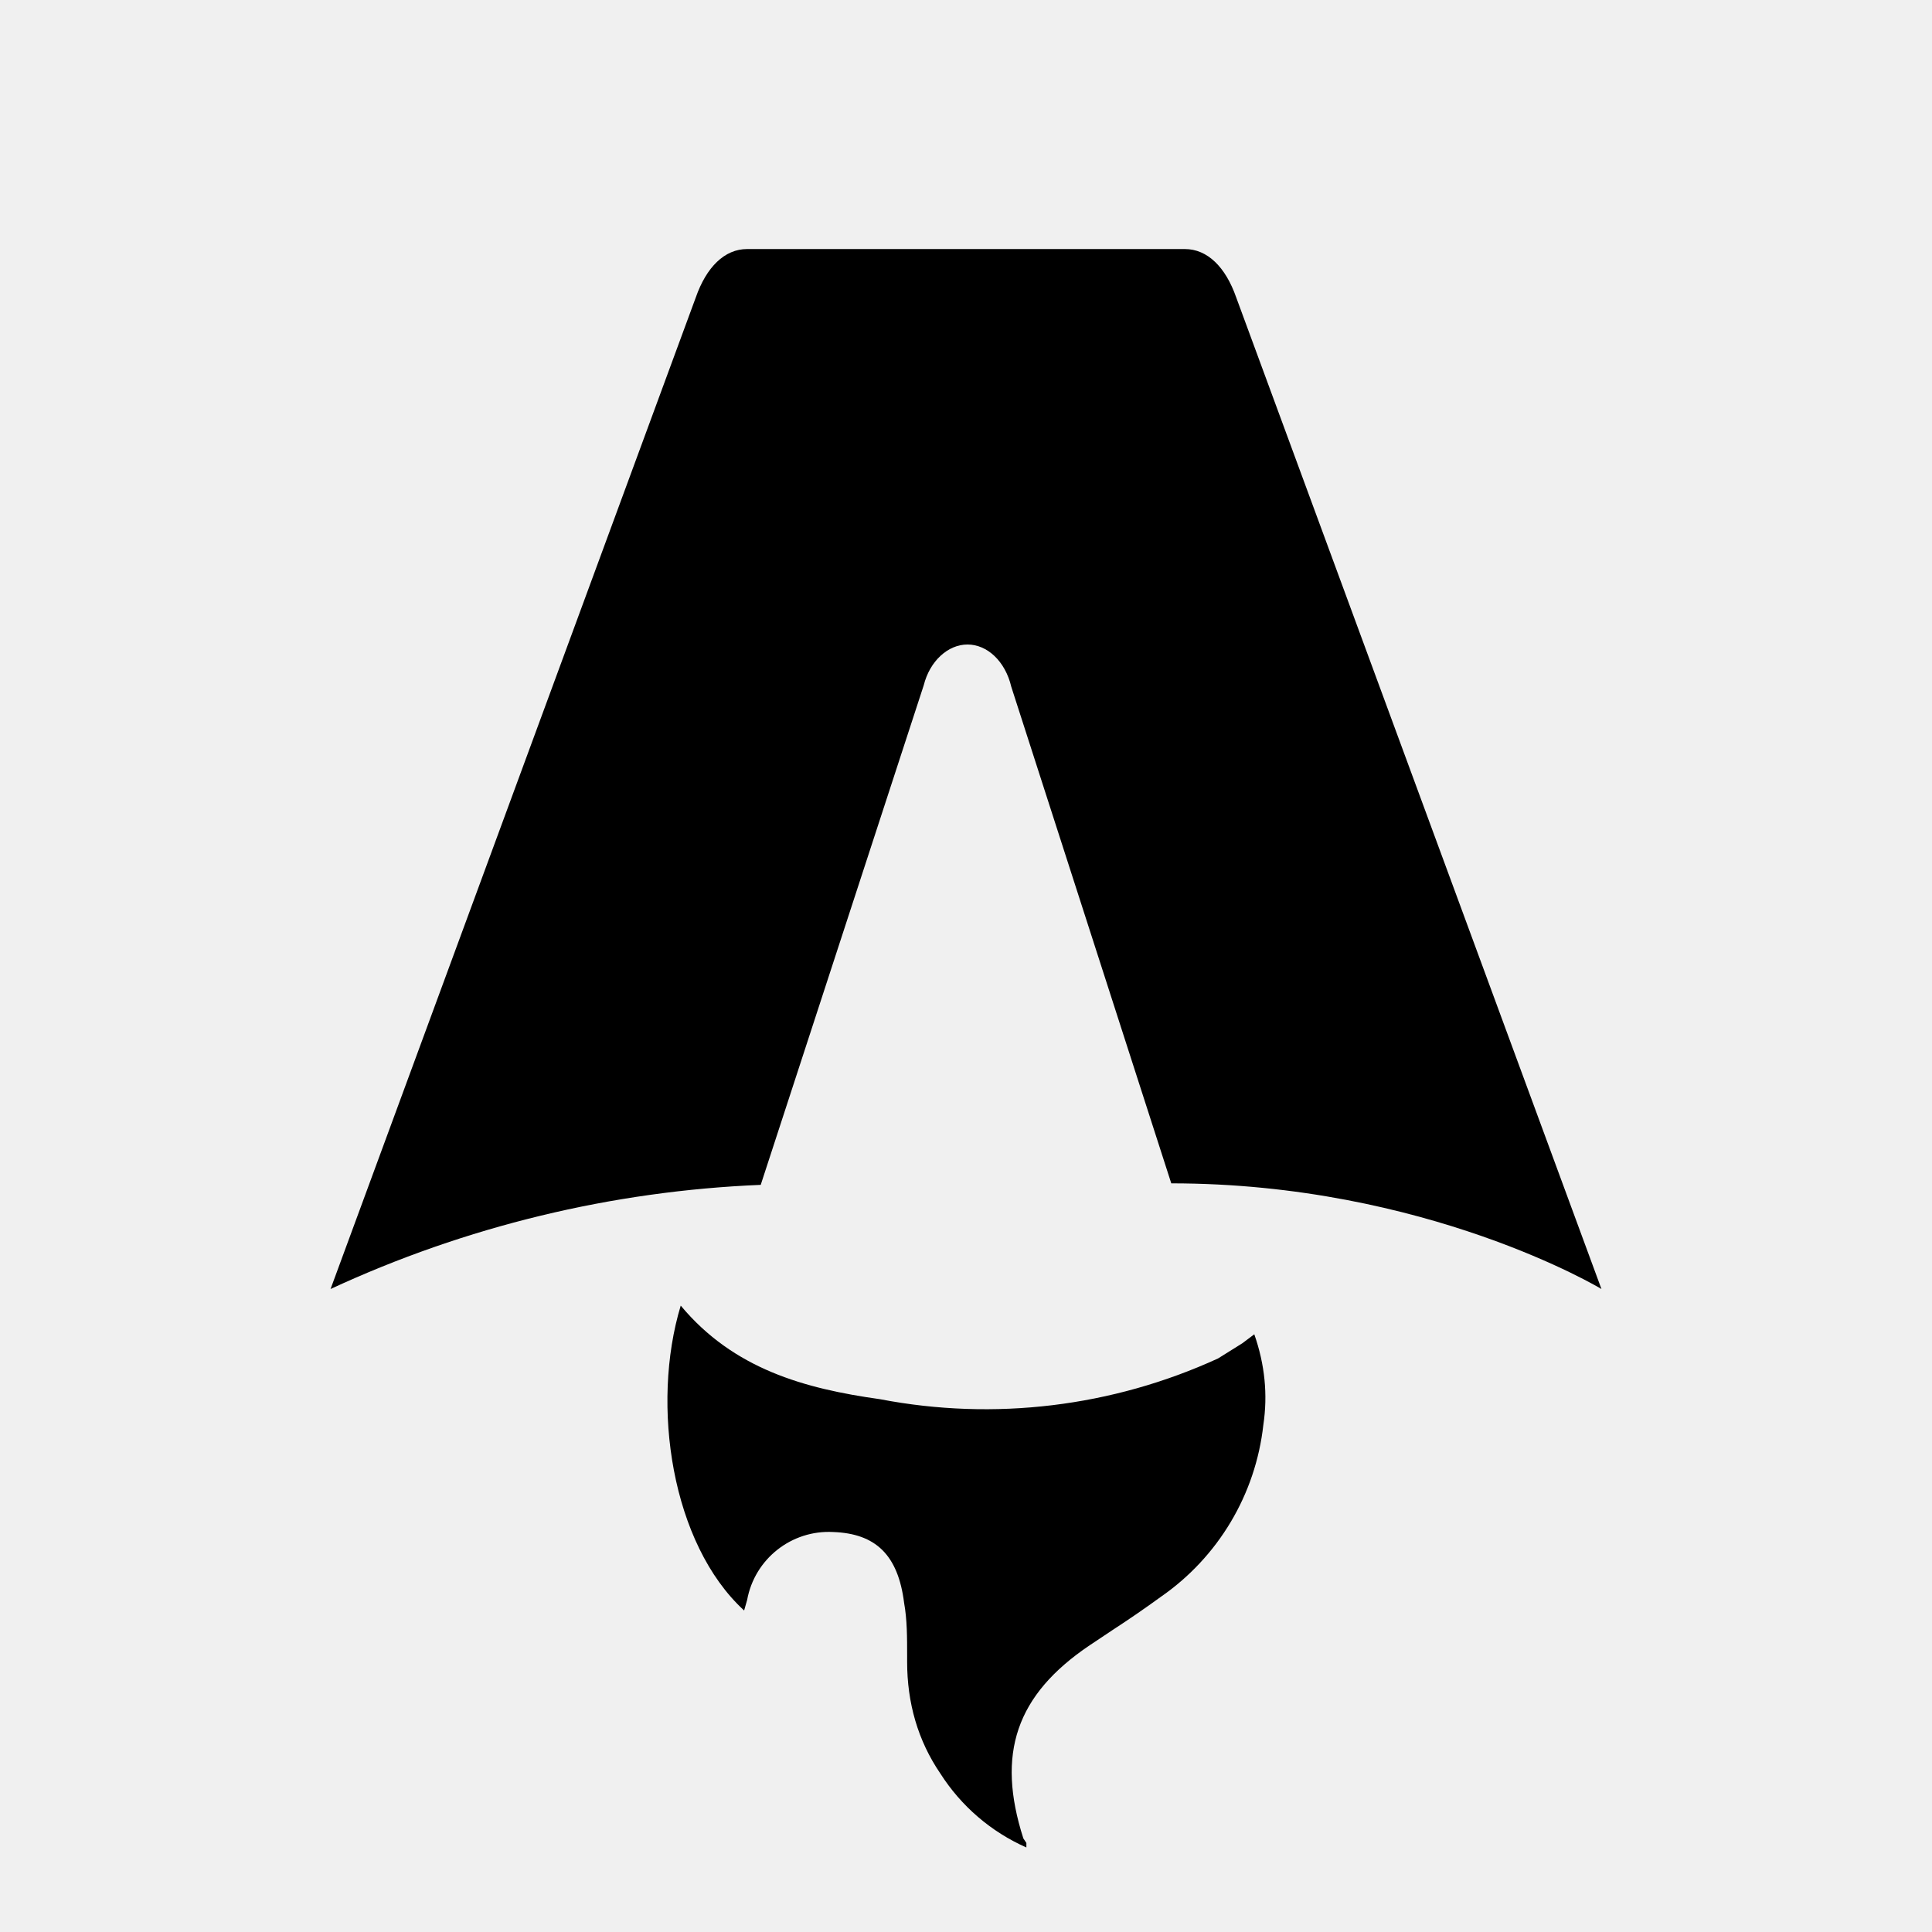
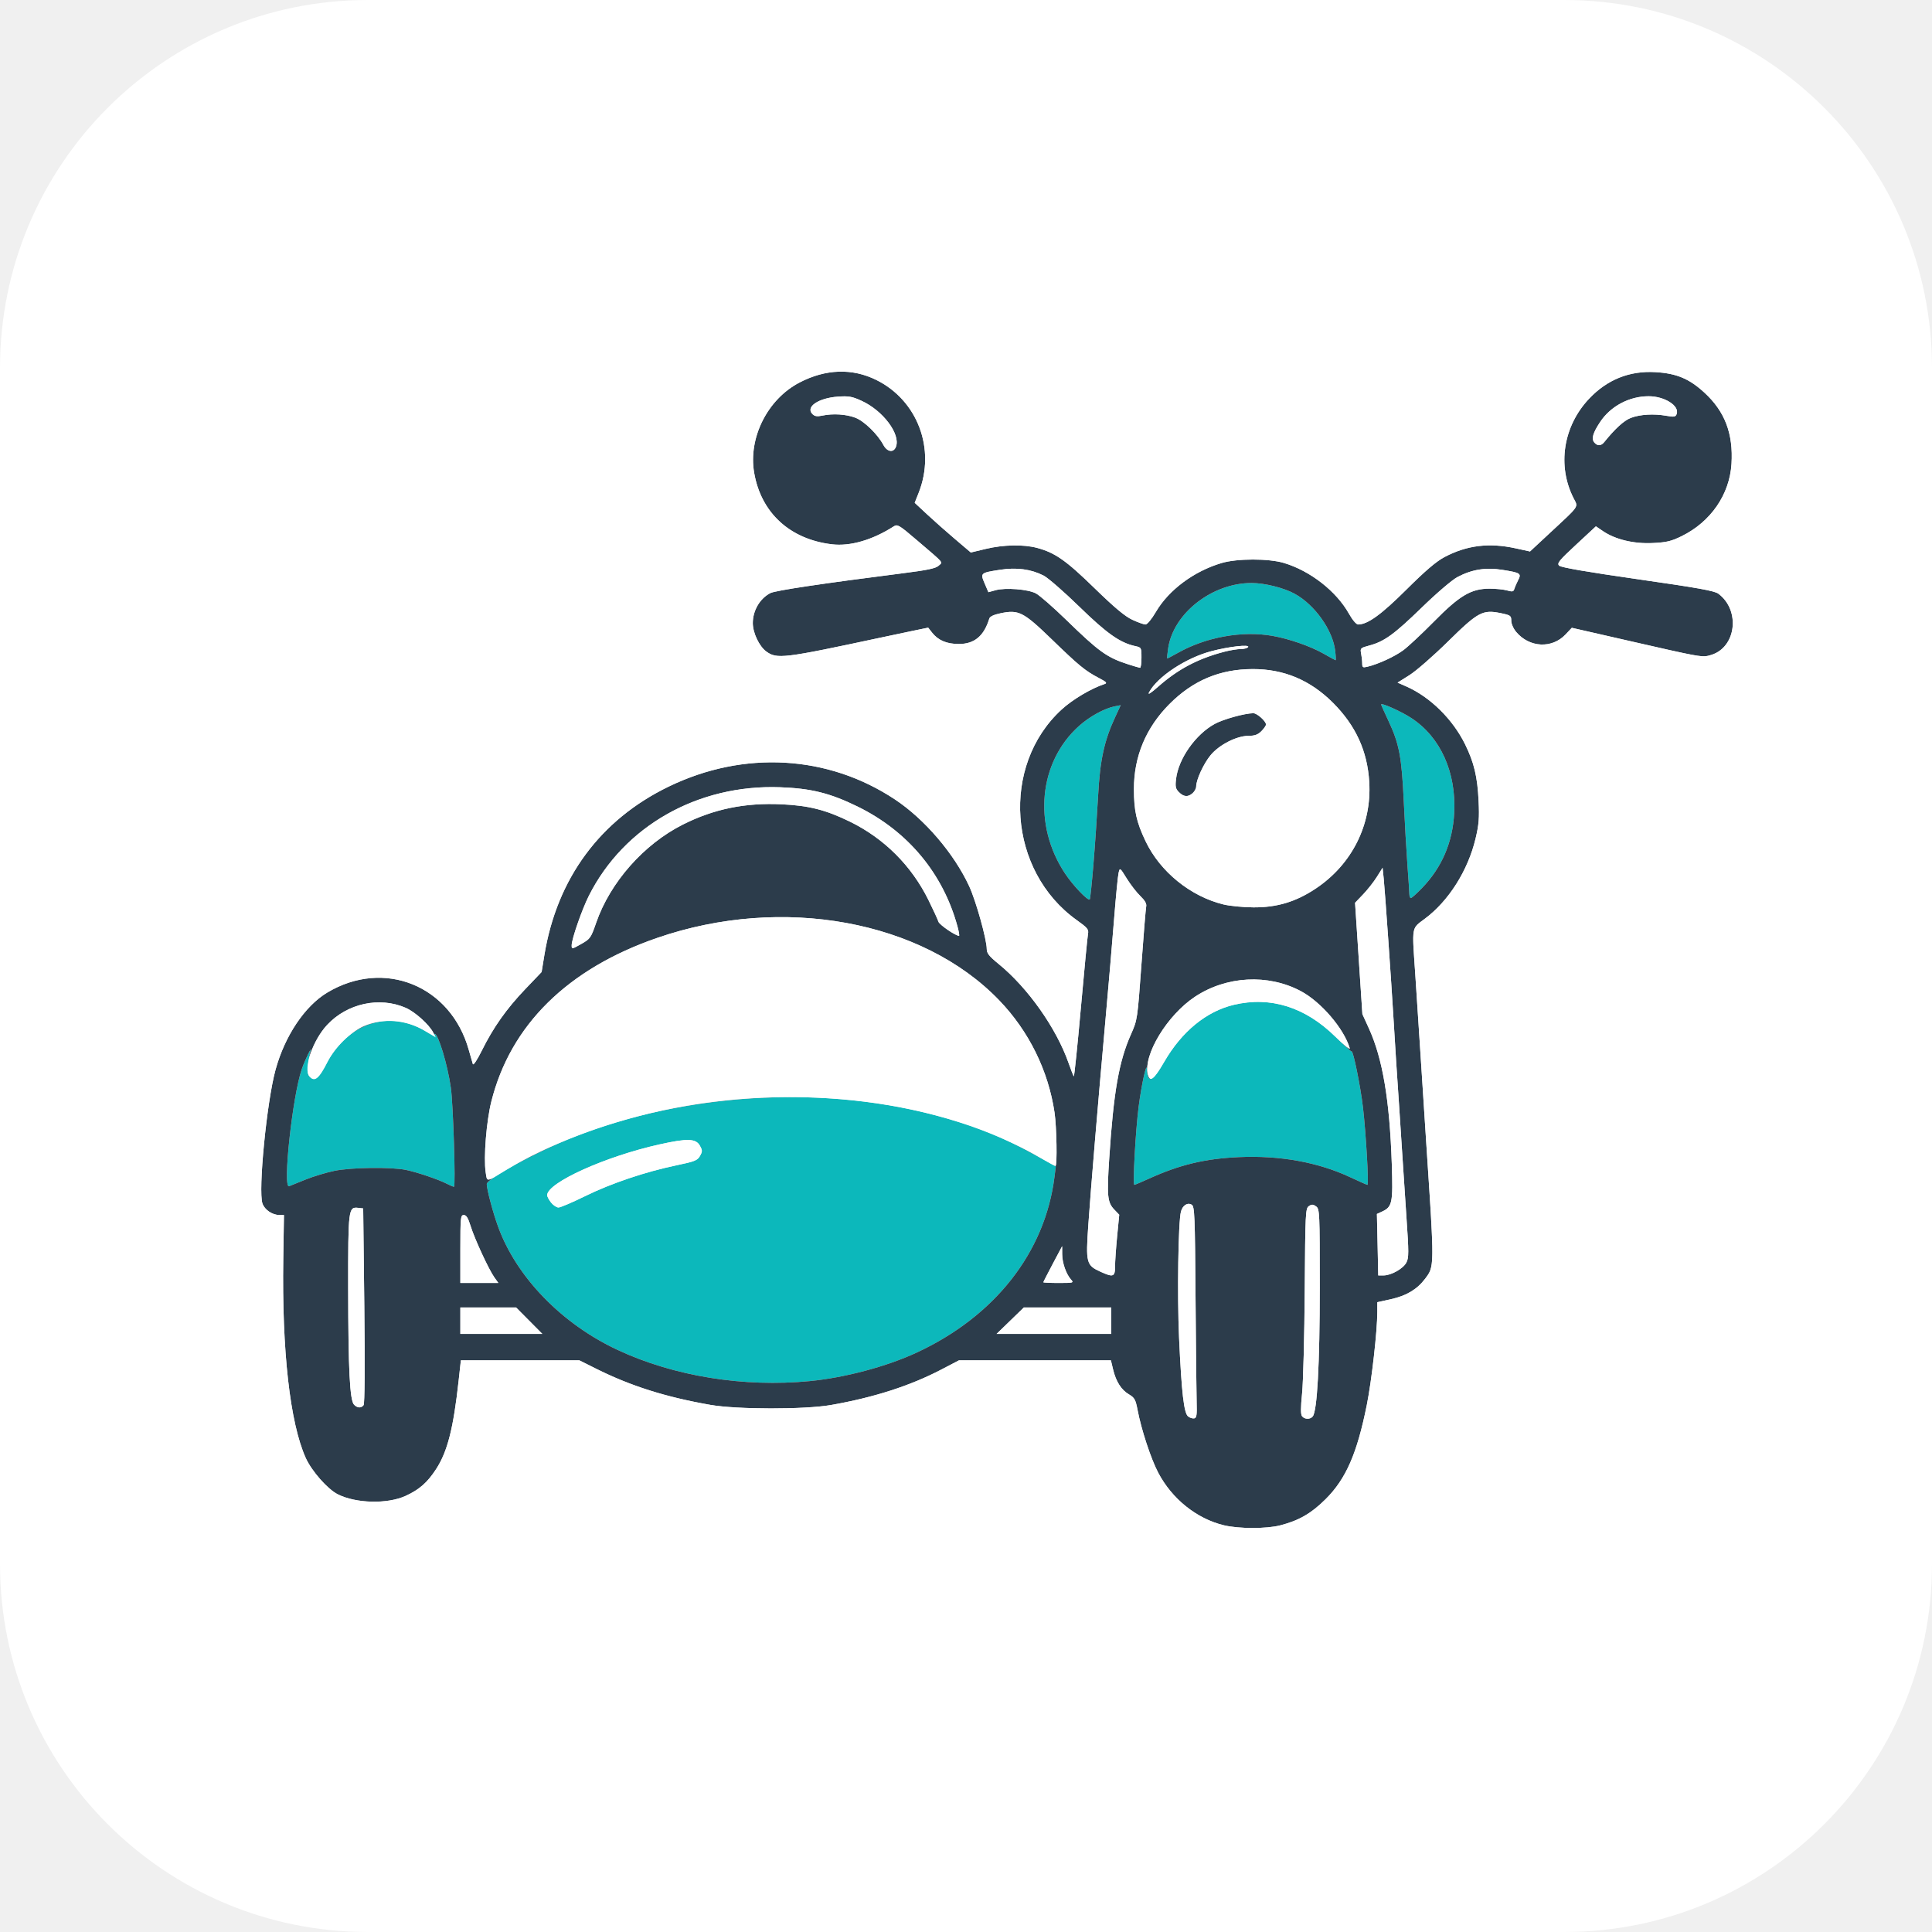
- <svg xmlns="http://www.w3.org/2000/svg" fill="none" viewBox="0 0 128 128">
-   <path d="M50.4 78.5a75.1 75.1 0 0 0-28.5 6.9l24.2-65.7c.7-2 1.9-3.2 3.4-3.2h29c1.5 0 2.7 1.2 3.4 3.2l24.2 65.7s-11.6-7-28.5-7L67 45.5c-.4-1.7-1.6-2.8-2.9-2.8-1.3 0-2.5 1.1-2.9 2.7L50.4 78.5Zm-1.1 28.2Zm-4.2-20.2c-2 6.6-.6 15.8 4.2 20.2a17.5 17.5 0 0 1 .2-.7 5.5 5.5 0 0 1 5.7-4.5c2.8.1 4.3 1.5 4.7 4.7.2 1.1.2 2.3.2 3.5v.4c0 2.7.7 5.2 2.2 7.4a13 13 0 0 0 5.7 4.9v-.3l-.2-.3c-1.8-5.6-.5-9.5 4.4-12.8l1.5-1a73 73 0 0 0 3.2-2.2 16 16 0 0 0 6.8-11.4c.3-2 .1-4-.6-6l-.8.6-1.6 1a37 37 0 0 1-22.4 2.7c-5-.7-9.7-2-13.2-6.2Z" />
-   <style>
-         path { fill: #000; }
-         @media (prefers-color-scheme: dark) {
-             path { fill: #FFF; }
-         }
-     </style>
+ <svg xmlns="http://www.w3.org/2000/svg" width="1024" height="1024" viewBox="0 0 1024 1024" fill="none">
+   <g clip-path="url(#clip0_22_6)">
+     <path d="M429.28 732C394.11 735.42 357.16 729.44 327.33 715.49C297.75 701.67 273.79 676.98 264.04 650.28C261.24 642.6 258 630.42 258 627.56C258 624.76 284.8 610.29 304.04 602.69C362.34 579.68 433.4 575.11 493.5 590.51C515.51 596.16 530.41 602.04 549.55 612.66L559.6 618.24L558.89 623.87C553.85 663.85 527.28 697.69 485.8 716.93C469.92 724.31 447.82 730.19 429.28 732ZM609.13 624.65C605.07 626.49 601.51 628 601.22 628C600.29 628 601.9 598.92 603.52 586.47C605.07 574.58 607.74 562.52 607.91 566.67C608.24 574.62 610.88 573.52 617.03 562.85C626.34 546.72 639.44 535.99 654.02 532.56C673.44 527.98 691.79 533.75 707.78 549.47C712.33 553.95 716.2 557.47 716.37 557.3C717.18 556.48 721.12 575.85 722.41 587C724 600.73 725.57 628 724.78 628C724.5 628 720.45 626.21 715.78 624.02C698.64 615.98 678.34 612.31 656.57 613.3C638.68 614.12 625.25 617.33 609.13 624.65ZM162 625.18C157.88 626.84 153.94 628.43 153.25 628.71C149.69 630.15 155 581.03 159.96 566.63C161.68 561.61 165.9 553.1 164.48 557.5C164.13 558.6 163.59 561.76 163.3 564.53C162.88 568.5 163.13 569.86 164.47 570.97C166.98 573.06 168.95 571.38 173.06 563.66C184.5 542.12 206.32 534.99 225.48 546.53C228.54 548.37 230.78 549.46 230.46 548.94C230.14 548.42 230.11 548 230.39 548C232.31 548 237.21 564.3 238.96 576.5C240.2 585.18 241.58 629 240.61 629C240.22 629 238.59 628.32 236.98 627.49C232.52 625.18 221.13 621.31 215.2 620.09C207.31 618.47 186.19 618.74 177.21 620.58C172.97 621.45 166.12 623.52 162 625.18ZM579.56 457.89C578.73 468.01 577.85 476.48 577.61 476.72C576.66 477.67 568.74 469.38 564.5 462.99C547.36 437.21 550.49 404 571.88 384.8C577.41 379.82 585.33 375.46 590.76 374.39L594.01 373.75L591.05 380.12C585.23 392.66 583.02 402.89 582.01 421.97C581.49 431.61 580.39 447.78 579.56 457.89ZM753.64 470.75C750.85 473.64 748.22 476 747.78 476C747.35 476 746.99 474.99 746.97 473.75C746.95 472.51 746.51 465.65 745.97 458.5C745.44 451.35 744.57 436.18 744.03 424.79C742.93 401.21 741.61 394.23 735.98 382.22C733.79 377.55 732 373.59 732 373.42C732 372.28 742.67 377.05 748.12 380.63C763.5 390.73 771.87 409.32 770.76 430.87C769.96 446.44 764.23 459.79 753.64 470.75ZM707.68 344.92C708.01 347.72 708.1 349.97 707.89 349.93C707.68 349.9 704.8 348.33 701.5 346.45C694.7 342.57 683.34 338.6 674.57 337.05C658.43 334.19 639.27 337.62 624.27 346.06C621.39 347.68 618.87 349 618.67 349C618.47 349 618.71 346.43 619.2 343.29C622.09 324.86 642.63 308.95 663.46 309.01C670.38 309.04 680.36 311.53 686.16 314.68C696.81 320.48 706.37 333.92 707.68 344.92ZM292.07 637.37C293.21 638.81 294.99 640 296.02 640C297.05 640 303.41 637.28 310.16 633.96C323.85 627.22 341.96 621.11 358.5 617.65C368.24 615.62 369.67 615.05 371 612.68C372.34 610.29 372.33 609.7 370.97 607.25C368.83 603.41 364.38 603.26 349.59 606.55C320.84 612.93 290 626.88 290 633.5C290 634.18 290.93 635.92 292.07 637.37Z" fill="#0CB8BB" />
+     <path d="M678.54 808.47C671.19 810.36 656.55 810.33 648.64 808.42C634.2 804.92 621.14 794.43 613.83 780.47C609.96 773.07 604.88 757.59 602.93 747.27C601.89 741.82 601.33 740.8 598.38 739.06C594.29 736.65 591.5 732.27 589.96 725.83L588.8 721H508.29L498.89 725.9C482.39 734.52 463.15 740.7 440.46 744.68C426.5 747.12 390.61 747.09 376.5 744.61C352.72 740.45 334.2 734.58 315.77 725.36L307.04 721H244.27L243.09 731.75C240.32 756.99 237.2 769.29 231.19 778.59C226.56 785.74 222.32 789.48 215.02 792.84C205.36 797.28 188.66 796.88 178.99 791.99C173.59 789.25 165.19 779.71 162.05 772.74C153.7 754.24 149.38 715.96 150.14 667.12L150.5 644H148.2C144.37 644 140.29 641.26 139.11 637.89C136.77 631.16 141.38 583.98 146.04 567C150.97 549.02 161.55 533.23 173.43 526.1C203.55 508.01 238.98 522.39 248.48 556.55C249.39 559.82 250.36 563.16 250.62 563.97C250.9 564.83 252.88 561.87 255.31 556.97C261.43 544.61 268.35 534.8 278.28 524.38L287.07 515.18L288.51 506.34C295.18 465.56 318.1 434.48 354.5 416.87C394.29 397.62 438.82 400.16 474.31 423.7C490.06 434.14 505.71 452.43 513.7 469.73C517.29 477.5 523 497.93 523 503.01C523 505.23 524.29 506.85 529.25 510.89C544.74 523.49 559.9 544.94 566.35 563.38C567.62 567.02 568.88 570.21 569.14 570.47C569.39 570.73 571.08 554.42 572.88 534.22C574.69 514.02 576.39 496.33 576.67 494.9C577.12 492.63 576.38 491.73 570.69 487.67C534.24 461.66 530.25 405.77 562.72 376.02C568.5 370.72 578.42 364.84 585.42 362.56C587 362.04 586.46 361.46 582.42 359.35C575.14 355.53 571.83 352.81 557.42 338.84C542.43 324.33 539.92 323.04 530.37 325.03C526.81 325.77 524.69 326.75 524.36 327.83C521.53 337.1 516.46 341.34 508.19 341.33C501.78 341.32 497.25 339.4 494.06 335.35L491.95 332.67L483.73 334.37C479.2 335.31 471.45 336.95 466.5 338.01C415.2 349 411.78 349.41 406.14 345.3C402.4 342.58 399 335.41 399 330.24C399 323.61 402.74 317.22 408.32 314.34C410.92 312.99 436.02 309.24 478.5 303.84C491.53 302.19 495.96 301.26 497.47 299.85C498.13 299.23 498.7 298.91 498.83 298.47C499.1 297.51 497.29 295.97 489.81 289.59C488.71 288.66 487.5 287.63 486.16 286.48C476.49 278.21 475.68 277.72 473.66 279.02C462.41 286.22 450.64 289.64 441 288.5C418.64 285.86 403.36 271.8 399.71 250.52C396.53 231.96 406.84 211.52 423.81 202.72C437.65 195.54 451.69 195.07 464.45 201.38C486.38 212.22 496.08 238.04 486.92 261.18L484.81 266.5L491.38 272.62C494.99 275.98 501.68 281.91 506.25 285.78L514.55 292.83L522.52 290.92C531.9 288.68 542.44 288.48 549.65 290.39C559.2 292.94 565.01 297.01 580.11 311.73C590.66 322 596.23 326.66 600.11 328.47C603.08 329.85 606.23 330.98 607.12 330.99C608.06 331 610.35 328.23 612.62 324.36C619.42 312.71 632.84 302.73 647.5 298.41C655.76 295.97 672.41 295.96 680.5 298.38C694.44 302.55 708.25 313.32 714.96 325.25C716.87 328.65 718.87 331 719.85 330.99C724.92 330.96 732.12 325.74 745.53 312.38C755.47 302.49 761.26 297.55 765.58 295.27C777.52 288.97 789.29 287.54 803.43 290.65L810.93 292.29L821.71 282.26C822.77 281.28 823.75 280.37 824.66 279.53C833.29 271.51 835.6 269.37 835.47 267.4C835.41 266.47 834.8 265.57 834.06 264.13C825.24 246.83 828.5 225.87 842.27 211.31C851.85 201.17 863.69 196.43 877.41 197.24C888.61 197.9 895.28 200.69 903.33 208.06C914.23 218.05 918.72 229.85 917.73 245.87C916.72 262.11 906.75 276.57 891.35 284.15C885.8 286.88 883.35 287.46 875.95 287.82C865.92 288.3 856.17 285.96 849.61 281.51L845.86 278.96L835.4 288.67C826.32 297.08 825.13 298.56 826.37 299.8C827.33 300.76 840.95 303.11 867.99 306.99C900.1 311.59 908.7 313.14 910.78 314.68C922.59 323.5 920.23 343.15 906.89 347.15C906.3 347.33 905.8 347.48 905.28 347.6C901.73 348.42 897.78 347.52 864.05 339.82L862.8 339.53L833.1 332.75L829.77 336.28C822.59 343.89 810.63 343.29 803.62 334.96C802.13 333.19 801 330.61 801 328.99C801 326.35 800.61 326.06 795.57 325.01C785.85 323 783.48 324.26 767.5 339.98C759.8 347.56 750.63 355.57 747.13 357.78L740.75 361.8L745.49 363.89C758.07 369.46 770 381.23 776.53 394.5C781.28 404.17 783.07 411.65 783.69 424.5C784.13 433.59 783.85 437.05 782.08 444.46C778.01 461.48 767.8 477.6 755.14 487C752.87 488.69 751.35 489.68 750.4 491.05C748.55 493.74 748.84 497.9 749.79 511.64C749.87 512.7 749.94 513.82 750.03 515C750.57 522.97 751.91 543.45 753.01 560.5C754.1 577.55 755.46 598.47 756.02 607L756.16 609.05C759.74 662.83 760.22 670.08 757.15 675.2C756.64 676.06 756.02 676.86 755.3 677.82C751.11 683.36 745.45 686.76 737.42 688.55L730 690.2V695.44C730 705.39 727.01 731.8 724.44 744.63C719.26 770.43 713.39 783.84 702.61 794.58C695 802.15 688.47 805.92 678.54 808.47ZM429.28 732C447.82 730.19 469.92 724.31 485.8 716.93C527.28 697.69 553.85 663.85 558.89 623.87L559.6 618.24L557.95 617.32C558.77 617.75 559.31 618 559.42 618C560.41 618 560.05 597.24 558.93 589.69C555.63 567.43 545.3 546.49 529.57 530.16C488.76 487.78 414.59 474.25 348.34 497.1C300.81 513.49 270.54 543.35 260.41 583.87C257.79 594.33 256.26 613.56 257.42 621.31C257.73 623.39 257.8 624.68 258.43 625.07C258.96 625.4 259.89 625.1 261.69 624.1C259.36 625.71 258 626.93 258 627.56C258 630.42 261.24 642.6 264.04 650.28C273.79 676.98 297.75 701.67 327.33 715.49C357.16 729.44 394.11 735.42 429.28 732ZM648.57 479.4C651.83 480.19 658.86 480.87 664.2 480.92C676.78 481.02 686.84 478 697.43 470.92C716.56 458.13 727.08 437.15 725.73 414.49C724.75 398.07 718.57 384.57 706.5 372.49C694.49 360.48 680.51 354.6 664 354.62C646.56 354.65 632.32 360.63 619.83 373.17C607.38 385.68 601 400.91 601 418.16C601 429.7 602.35 435.77 607.19 445.89C614.92 462.09 631.07 475.17 648.57 479.4ZM609.13 624.65C625.25 617.33 638.68 614.12 656.57 613.3C678.34 612.31 698.64 615.98 715.78 624.02C720.45 626.21 724.5 628 724.78 628C725.57 628 724 600.73 722.41 587C721.12 575.85 717.18 556.48 716.37 557.3C716.2 557.47 712.33 553.95 707.78 549.47C712.33 553.95 715.72 556.64 715.38 555.52C712.24 545.08 700.1 530.94 689.4 525.28C672.07 516.09 650.04 517.27 633.4 528.27C618.66 538.01 605.82 559.16 608.4 569.45C608.81 571.07 609.35 571.89 610.14 571.8C608.77 572.24 608.07 570.51 607.91 566.67C607.74 562.52 605.07 574.58 603.52 586.47C601.9 598.92 600.29 628 601.22 628C601.51 628 605.07 626.49 609.13 624.65ZM162 625.18C166.12 623.52 172.97 621.45 177.21 620.58C186.19 618.74 207.31 618.47 215.2 620.09C221.13 621.31 232.52 625.18 236.98 627.49C238.59 628.32 240.22 629 240.61 629C241.58 629 240.2 585.18 238.96 576.5C237.21 564.3 232.31 548 230.39 548C230.21 548 230.16 548.18 230.23 548.44L229.56 547.17C227.33 542.91 219.89 536.26 215 534.15C201.07 528.11 184.05 531.82 173.41 543.2C168.95 547.96 165.32 555.13 163.76 561.07C164 559.5 164.27 558.15 164.48 557.5C165.9 553.1 161.68 561.61 159.96 566.63C155 581.03 149.69 630.15 153.25 628.71C153.94 628.43 157.88 626.84 162 625.18ZM583.33 674.06C590.03 677.11 591 676.76 591 671.3C591 668.72 591.5 661.48 592.11 655.22L593.22 643.84L590.57 641.08C586.94 637.28 586.61 633.9 587.92 613.88C590.24 578.53 593.04 562.58 599.47 548.13C602.83 540.56 602.87 540.26 604.96 511.5C606.11 495.55 607.26 481.57 607.51 480.42C607.81 478.99 606.85 477.28 604.4 474.92C602.44 473.04 599.21 468.86 597.2 465.63C593.58 459.77 593.56 459.76 592.88 462.63C592.5 464.21 591.45 474.95 590.54 486.5C589.63 498.05 587.58 522.12 585.97 540C581.71 587.56 578.24 629.08 576.84 649.13C575.43 669.41 575.75 670.62 583.33 674.06ZM729.79 643.42L730.5 675.99L733.29 676C737.38 676 743.74 672.41 745.43 669.14C746.72 666.64 746.73 663.75 745.46 645.4C744.67 633.9 743.57 617.3 743.02 608.5C742.47 599.7 741.8 589.35 741.52 585.5C740.86 576.37 739.23 551.06 738.53 539C737.51 521.53 734.01 471.57 733.4 465.72L732.8 459.93L729.8 464.72C728.16 467.35 724.88 471.52 722.51 474L718.21 478.5L720.15 508L722.09 537.5L725.51 545C732.82 561.01 736.54 583.02 737.68 616.9C738.37 637.72 737.96 639.69 732.34 642.25L729.79 643.42ZM303 500.99C303 503.17 303.04 503.17 308.03 500.35C312.84 497.63 313.19 497.13 315.95 489.16C323.39 467.64 341.24 447.43 362 437C378.44 428.75 394.96 425.37 414.41 426.3C428.78 426.98 437.77 429.28 450.5 435.5C468.67 444.39 483.16 458.87 492.17 477.17C494.7 482.3 497.04 487.4 497.38 488.5C497.87 490.13 506.43 496 508.31 496C508.59 496 508.24 493.86 507.54 491.25C499.91 463.01 481.23 440.54 454.5 427.47C439.93 420.35 429.93 417.86 413.5 417.26C369.87 415.66 330.71 437.88 312.11 474.78C308.48 481.98 303 497.74 303 500.99ZM579.56 457.89C580.39 447.78 581.49 431.61 582.01 421.97C583.02 402.89 585.23 392.66 591.05 380.12L594.01 373.75L590.76 374.39C585.33 375.46 577.41 379.82 571.88 384.8C550.49 404 547.36 437.21 564.5 462.99C568.74 469.38 576.66 477.67 577.61 476.72C577.85 476.48 578.73 468.01 579.56 457.89ZM753.64 470.75C764.23 459.79 769.96 446.44 770.76 430.87C771.87 409.32 763.5 390.73 748.12 380.63C742.67 377.05 732 372.28 732 373.42C732 373.59 733.79 377.55 735.98 382.22C741.61 394.23 742.93 401.21 744.03 424.79C744.57 436.18 745.44 451.35 745.97 458.5C746.51 465.65 746.95 472.51 746.97 473.75C746.99 474.99 747.35 476 747.78 476C748.22 476 750.85 473.64 753.64 470.75ZM707.68 344.92C706.37 333.92 696.81 320.48 686.16 314.68C680.36 311.53 670.38 309.04 663.46 309.01C642.63 308.95 622.09 324.86 619.2 343.29C618.71 346.43 618.47 349 618.67 349C618.87 349 621.39 347.68 624.27 346.06C639.27 337.62 658.43 334.19 674.57 337.05C683.34 338.6 694.7 342.57 701.5 346.45C704.8 348.33 707.68 349.9 707.89 349.93C708.1 349.97 708.01 347.72 707.68 344.92ZM598 352.12C601.03 353.09 603.84 353.92 604.25 353.95C604.66 353.98 605 351.56 605 348.58C605 343.27 604.93 343.14 601.75 342.46C593.61 340.69 586.72 335.84 572.01 321.51C563.94 313.65 555.44 306.24 553.12 305.06C546.41 301.64 538.78 300.63 529.94 302.01C519.63 303.61 519.52 303.71 521.9 309.27L523.87 313.87L527.69 312.82C532.94 311.37 544.75 312.29 549 314.48C550.92 315.47 558.12 321.75 565 328.43C582.61 345.55 586.66 348.46 598 352.12ZM722 351.64C722 353.75 722.33 353.96 724.75 353.38C730.47 352.03 739.26 347.98 743.8 344.61C746.38 342.7 753.67 335.87 760 329.46C773.65 315.6 779.74 312 789.51 312C792.81 312 797 312.43 798.81 312.95C801.56 313.73 802.19 313.61 802.6 312.2C802.88 311.26 803.78 309.19 804.6 307.59C806.48 303.93 805.97 303.59 796.39 302.05C787.55 300.62 780.16 301.79 772.5 305.84C769.63 307.36 761.54 314.27 753.5 322.08C738.84 336.31 733.67 340.04 725.67 342.17C721.07 343.4 720.87 343.6 721.42 346.35C721.74 347.95 722 350.33 722 351.64ZM629.77 750.78C630.7 751.48 632.15 751.92 632.98 751.76C634.21 751.52 634.45 749.96 634.25 743.48C634.12 739.09 633.85 713.92 633.66 687.55C633.35 644.19 633.16 639.5 631.66 638.56C629.46 637.17 626.82 638.84 625.93 642.17C624.49 647.55 623.91 686.51 624.93 709C626.26 738.36 627.5 749.06 629.77 750.78ZM690.15 750.68C691.53 752.35 694.44 752.39 695.77 750.75C698.15 747.82 699.5 723.04 699.5 682.17C699.5 642.44 699.43 640.78 697.56 639.42C695.99 638.27 695.27 638.24 693.74 639.26C691.94 640.45 691.83 642.67 691.54 684.01C691.37 707.93 690.74 732.42 690.14 738.43C689.35 746.36 689.35 749.71 690.15 750.68ZM187.67 744.53C189.47 746.33 191.44 746.42 192.71 744.75C193.31 743.97 193.45 724.27 193.09 692L192.5 640.5L189.82 640.19C184.66 639.59 184.5 640.89 184.54 683C184.59 726.18 185.41 742.27 187.67 744.53ZM535.43 700L528.21 707H589V693H542.65L535.43 700ZM632.17 420.35C629.71 422.57 627.43 422.43 624.88 419.88C623.08 418.08 622.84 416.98 623.34 412.8C624.61 402.09 633.69 389.21 643.88 383.66C648.45 381.18 659.71 378.06 664.3 378.02C666.25 378 671 382.24 671 384C671 384.6 669.9 386.2 668.55 387.55C666.7 389.39 665.02 390 661.8 390C655.45 390 646.16 394.75 641.59 400.32C637.89 404.84 634 413.31 634 416.86C634 417.86 633.18 419.43 632.17 420.35ZM244 693V707H287.45L273.55 693H244ZM468.2 235.81C470.24 239.62 473.65 240.11 474.89 236.76C477.36 230.08 468.01 217.62 456.63 212.43C451.61 210.13 449.82 209.82 444.13 210.22C433.74 210.97 426.83 215.68 430.6 219.46C431.82 220.67 433.07 220.87 435.85 220.28C441.48 219.08 448.47 219.53 453.37 221.4C458.02 223.17 465.16 230.11 468.2 235.81ZM845.01 234.51C846.61 236.44 848.6 236.4 850.21 234.4C856.1 227.11 860.75 222.88 864.39 221.49C869.29 219.62 876.55 219.19 883.24 220.38C887.3 221.1 888.07 220.97 888.65 219.48C890.31 215.14 882.35 210.04 873.88 210.02C863.61 209.99 853.66 215.26 848.08 223.7C844.25 229.48 843.38 232.54 845.01 234.51ZM244 662V680H264.14L262.01 677.02C259.03 672.82 251.53 656.6 249.41 649.75C248.1 645.51 247.16 644 245.82 644C244.13 644 244 645.27 244 662ZM553 679.63C553 679.83 556.67 680 561.15 680C568.92 680 569.23 679.91 567.69 678.21C565.09 675.33 563 669.39 562.98 664.78L562.96 660.5L557.98 669.88C555.24 675.04 553 679.43 553 679.63ZM609.04 366.92C608.18 368.53 609.8 367.53 613.89 363.92C624.37 354.66 634.99 349.06 648.95 345.43C651.96 344.64 655.87 344 657.65 344C659.43 344 661.18 343.52 661.54 342.94C662.47 341.43 651.32 342.69 642.05 345.14C628.54 348.7 613.46 358.65 609.04 366.92ZM438.21 582.07C403.95 580.06 368.57 583.56 335.62 592.33C340.74 590.95 345.88 589.69 351 588.6C379.79 582.42 409.52 580.33 438.21 582.07ZM299.37 604.61C290.14 608.52 279.9 613.55 271.92 617.96C280.04 613.24 289.36 608.73 299.37 604.61ZM185.23 548.72C187.76 546.62 190.36 544.9 192.71 543.88C195.78 542.54 199.04 541.69 202.38 541.33C196.27 542.13 190.42 544.64 185.23 548.72ZM552.86 614.5L549.55 612.66C544.72 609.98 540.16 607.61 535.69 605.46C541.24 608.04 546.58 610.83 551.7 613.82C552.09 614.05 552.48 614.28 552.86 614.5ZM163.99 570.48C164.06 570.58 164.14 570.66 164.22 570.75C163.8 570.35 163.51 569.89 163.33 569.29C163.5 569.75 163.71 570.15 163.99 570.48Z" fill="#2C3C4B" />
+     <path d="M0 512V0H512H1024V512V1024H512H0V512ZM678.54 808.47C688.47 805.92 695 802.15 702.61 794.58C713.39 783.84 719.26 770.43 724.44 744.63C727.01 731.8 730 705.39 730 695.44V690.2L737.42 688.55C745.45 686.76 751.11 683.36 755.3 677.82C760.35 671.13 760.34 671.9 756.02 607C755.46 598.47 754.1 577.55 753.01 560.5C751.91 543.45 750.57 522.97 750.03 515C748.36 490.73 748.08 492.24 755.14 487C767.8 477.6 778.01 461.48 782.08 444.46C783.85 437.05 784.13 433.59 783.69 424.5C783.07 411.65 781.28 404.17 776.53 394.5C770 381.23 758.07 369.46 745.49 363.89L740.75 361.8L747.13 357.78C750.63 355.57 759.8 347.56 767.5 339.98C783.48 324.26 785.85 323 795.57 325.01C800.61 326.06 801 326.35 801 328.99C801 330.61 802.13 333.19 803.62 334.96C810.63 343.29 822.59 343.89 829.77 336.28L833.1 332.75L862.8 339.53C902.68 348.64 902.2 348.56 906.89 347.15C920.23 343.15 922.59 323.5 910.78 314.68C908.7 313.14 900.1 311.59 867.99 306.99C840.95 303.11 827.33 300.76 826.37 299.8C825.13 298.56 826.32 297.08 835.4 288.67L845.86 278.96L849.61 281.51C856.17 285.96 865.92 288.3 875.95 287.82C883.35 287.46 885.8 286.88 891.35 284.15C906.75 276.57 916.72 262.11 917.73 245.87C918.72 229.85 914.23 218.05 903.33 208.06C895.28 200.69 888.61 197.9 877.41 197.24C863.69 196.43 851.85 201.17 842.27 211.31C828.5 225.87 825.24 246.83 834.06 264.13C836.54 268.98 837.49 267.59 821.71 282.26L810.93 292.29L803.43 290.65C789.29 287.54 777.52 288.97 765.58 295.27C761.26 297.55 755.47 302.49 745.53 312.38C732.12 325.74 724.92 330.96 719.85 330.99C718.87 331 716.87 328.65 714.96 325.25C708.25 313.32 694.44 302.55 680.5 298.38C672.41 295.96 655.76 295.97 647.5 298.41C632.84 302.73 619.42 312.71 612.62 324.36C610.35 328.23 608.06 331 607.12 330.99C606.23 330.98 603.08 329.85 600.11 328.47C596.23 326.66 590.66 322 580.11 311.73C565.01 297.01 559.2 292.94 549.65 290.39C542.44 288.48 531.9 288.68 522.52 290.92L514.55 292.83L506.25 285.78C501.68 281.91 494.99 275.98 491.38 272.62L484.81 266.5L486.92 261.18C496.08 238.04 486.38 212.22 464.45 201.38C451.69 195.07 437.65 195.54 423.81 202.72C406.84 211.52 396.53 231.96 399.71 250.52C403.36 271.8 418.64 285.86 441 288.5C450.64 289.64 462.41 286.22 473.66 279.02C475.68 277.72 476.49 278.21 486.16 286.48C501 299.17 499.76 297.71 497.47 299.85C495.96 301.26 491.53 302.19 478.5 303.84C436.02 309.24 410.92 312.99 408.32 314.34C402.74 317.22 399 323.61 399 330.24C399 335.41 402.4 342.58 406.14 345.3C411.78 349.41 415.2 349 466.5 338.01C471.45 336.95 479.2 335.31 483.73 334.37L491.95 332.67L494.06 335.35C497.25 339.4 501.78 341.32 508.19 341.33C516.46 341.34 521.53 337.1 524.36 327.83C524.69 326.75 526.81 325.77 530.37 325.03C539.92 323.04 542.43 324.33 557.42 338.84C571.83 352.81 575.14 355.53 582.42 359.35C586.46 361.46 587 362.04 585.42 362.56C578.42 364.84 568.5 370.72 562.72 376.02C530.25 405.77 534.24 461.66 570.69 487.67C576.38 491.73 577.12 492.63 576.67 494.9C576.39 496.33 574.69 514.02 572.88 534.22C571.08 554.42 569.39 570.73 569.14 570.47C568.88 570.21 567.62 567.02 566.35 563.38C559.9 544.94 544.74 523.49 529.25 510.89C524.29 506.85 523 505.23 523 503.01C523 497.93 517.29 477.5 513.7 469.73C505.71 452.43 490.06 434.14 474.31 423.7C438.82 400.16 394.29 397.62 354.5 416.87C318.1 434.48 295.18 465.56 288.51 506.34L287.07 515.18L278.28 524.38C268.35 534.8 261.43 544.61 255.31 556.97C252.88 561.87 250.9 564.83 250.62 563.97C250.36 563.16 249.39 559.82 248.48 556.55C238.98 522.39 203.55 508.01 173.43 526.1C161.55 533.23 150.97 549.02 146.04 567C141.38 583.98 136.77 631.16 139.11 637.89C140.29 641.26 144.37 644 148.2 644H150.5L150.14 667.12C149.38 715.96 153.7 754.24 162.05 772.74C165.19 779.71 173.59 789.25 178.99 791.99C188.66 796.88 205.36 797.28 215.02 792.84C222.32 789.48 226.56 785.74 231.19 778.59C237.2 769.29 240.32 756.99 243.09 731.75L244.27 721H275.66H307.04L315.77 725.36C334.2 734.58 352.72 740.45 376.5 744.61C390.61 747.09 426.5 747.12 440.46 744.68C463.15 740.7 482.39 734.52 498.89 725.9L508.29 721H548.54H588.8L589.96 725.83C591.5 732.27 594.29 736.65 598.38 739.06C601.33 740.8 601.89 741.82 602.93 747.27C604.88 757.59 609.96 773.07 613.83 780.47C621.14 794.43 634.2 804.92 648.64 808.42C656.55 810.33 671.19 810.36 678.54 808.47ZM629.77 750.78C627.5 749.06 626.26 738.36 624.93 709C623.91 686.51 624.49 647.55 625.93 642.17C626.82 638.84 629.46 637.17 631.66 638.56C633.16 639.5 633.35 644.19 633.66 687.55C633.85 713.92 634.12 739.09 634.25 743.48C634.45 749.96 634.21 751.52 632.98 751.76C632.15 751.92 630.7 751.48 629.77 750.78ZM690.15 750.68C689.35 749.71 689.35 746.36 690.14 738.43C690.74 732.42 691.37 707.93 691.54 684.01C691.83 642.67 691.94 640.45 693.74 639.26C695.27 638.24 695.99 638.27 697.56 639.42C699.43 640.78 699.5 642.44 699.5 682.17C699.5 723.04 698.15 747.82 695.77 750.75C694.44 752.39 691.53 752.35 690.15 750.68ZM187.67 744.53C185.41 742.27 184.59 726.18 184.54 683C184.5 640.89 184.66 639.59 189.82 640.19L192.5 640.5L193.09 692C193.45 724.27 193.31 743.97 192.71 744.75C191.44 746.42 189.47 746.33 187.67 744.53ZM244 700V693H258.78H273.55L280.5 700L287.45 707H265.72H244V700ZM535.43 700L542.65 693H565.83H589V700V707H558.61H528.21L535.43 700ZM244 662C244 645.27 244.13 644 245.82 644C247.16 644 248.1 645.51 249.41 649.75C251.53 656.6 259.03 672.82 262.01 677.02L264.14 680H254.07H244V662ZM553 679.63C553 679.43 555.24 675.04 557.98 669.88L562.96 660.5L562.98 664.78C563 669.39 565.09 675.33 567.69 678.21C569.23 679.91 568.92 680 561.15 680C556.67 680 553 679.83 553 679.63ZM583.33 674.06C575.75 670.62 575.43 669.41 576.84 649.13C578.24 629.08 581.71 587.56 585.97 540C587.58 522.12 589.63 498.05 590.54 486.5C591.45 474.95 592.5 464.21 592.88 462.63C593.56 459.76 593.58 459.77 597.2 465.63C599.21 468.86 602.44 473.04 604.4 474.92C606.85 477.28 607.81 478.99 607.51 480.42C607.26 481.57 606.11 495.55 604.96 511.5C602.87 540.26 602.83 540.56 599.47 548.13C593.04 562.58 590.24 578.53 587.92 613.88C586.61 633.9 586.94 637.28 590.57 641.08L593.22 643.84L592.11 655.22C591.5 661.48 591 668.72 591 671.3C591 676.76 590.03 677.11 583.33 674.06ZM730.15 659.7L729.79 643.42L732.34 642.25C737.96 639.69 738.37 637.72 737.68 616.9C736.54 583.02 732.82 561.01 725.51 545L722.09 537.5L720.15 508L718.21 478.5L722.51 474C724.88 471.52 728.16 467.35 729.8 464.72L732.8 459.93L733.4 465.72C734.01 471.57 737.51 521.53 738.53 539C739.23 551.06 740.86 576.37 741.52 585.5C741.8 589.35 742.47 599.7 743.02 608.5C743.57 617.3 744.67 633.9 745.46 645.4C746.73 663.75 746.72 666.64 745.43 669.14C743.74 672.41 737.38 676 733.29 676L730.5 675.99L730.15 659.7ZM292.07 637.37C290.93 635.92 290 634.18 290 633.5C290 626.88 320.84 612.93 349.59 606.55C364.38 603.26 368.83 603.41 370.97 607.25C372.33 609.7 372.34 610.29 371 612.68C369.67 615.05 368.24 615.62 358.5 617.65C341.96 621.11 323.85 627.22 310.16 633.96C303.41 637.28 297.05 640 296.02 640C294.99 640 293.21 638.81 292.07 637.37ZM257.42 621.31C256.26 613.56 257.79 594.33 260.41 583.87C270.54 543.35 300.81 513.49 348.34 497.1C414.59 474.25 488.76 487.78 529.57 530.16C545.3 546.49 555.63 567.43 558.93 589.69C560.05 597.24 560.41 618 559.42 618C559.11 618 555.63 616.12 551.7 613.82C498.91 582.99 422.11 573.34 351 588.6C321.04 595.03 290.13 606.76 268.76 619.84C257.41 626.78 258.22 626.67 257.42 621.31ZM163.99 570.48C160.61 566.41 165.82 551.31 173.41 543.2C184.05 531.82 201.07 528.11 215 534.15C219.89 536.26 227.33 542.91 229.56 547.17L230.97 549.83L225.44 546.51C215.32 540.41 202.93 539.42 192.71 543.88C186.02 546.79 177.39 555.28 173.78 562.5C169.1 571.84 166.72 573.78 163.99 570.48ZM608.4 569.45C605.82 559.16 618.66 538.01 633.4 528.27C650.04 517.27 672.07 516.09 689.4 525.28C700.1 530.94 712.24 545.08 715.38 555.52C715.72 556.65 712.32 553.94 707.75 549.44C691.79 533.76 673.42 527.98 654.02 532.56C639.44 535.99 626.34 546.72 617.03 562.85C611.59 572.28 609.51 573.87 608.4 569.45ZM303 500.99C303 497.74 308.48 481.98 312.11 474.78C330.71 437.88 369.87 415.66 413.5 417.26C429.93 417.86 439.93 420.35 454.5 427.47C481.23 440.54 499.91 463.01 507.54 491.25C508.24 493.86 508.59 496 508.31 496C506.43 496 497.87 490.13 497.38 488.5C497.04 487.4 494.7 482.3 492.17 477.17C483.16 458.87 468.67 444.39 450.5 435.5C437.77 429.28 428.78 426.98 414.41 426.3C394.96 425.37 378.44 428.75 362 437C341.24 447.43 323.39 467.64 315.95 489.16C313.19 497.13 312.84 497.63 308.03 500.35C303.04 503.17 303 503.17 303 500.99ZM648.57 479.4C631.07 475.17 614.92 462.09 607.19 445.89C602.35 435.77 601 429.7 601 418.16C601 400.91 607.38 385.68 619.83 373.17C632.32 360.63 646.56 354.65 664 354.62C680.51 354.6 694.49 360.48 706.5 372.49C718.57 384.57 724.75 398.07 725.73 414.49C727.08 437.15 716.56 458.13 697.43 470.92C686.84 478 676.78 481.02 664.2 480.92C658.86 480.87 651.83 480.19 648.57 479.4ZM632.17 420.35C633.18 419.43 634 417.86 634 416.86C634 413.31 637.89 404.84 641.59 400.32C646.16 394.75 655.45 390 661.8 390C665.02 390 666.7 389.39 668.55 387.55C669.9 386.2 671 384.6 671 384C671 382.24 666.25 378 664.3 378.02C659.71 378.06 648.45 381.18 643.88 383.66C633.69 389.21 624.61 402.09 623.34 412.8C622.84 416.98 623.08 418.08 624.88 419.88C627.43 422.43 629.71 422.57 632.17 420.35ZM609.04 366.92C613.46 358.65 628.54 348.7 642.05 345.14C651.32 342.69 662.47 341.43 661.54 342.94C661.18 343.52 659.43 344 657.65 344C655.87 344 651.96 344.64 648.95 345.43C634.99 349.06 624.37 354.66 613.89 363.92C609.8 367.53 608.18 368.53 609.04 366.92ZM598 352.12C586.66 348.46 582.61 345.55 565 328.43C558.12 321.75 550.92 315.47 549 314.48C544.75 312.29 532.94 311.37 527.69 312.82L523.87 313.87L521.9 309.27C519.52 303.71 519.63 303.61 529.94 302.01C538.78 300.63 546.41 301.64 553.12 305.06C555.44 306.24 563.94 313.65 572.01 321.51C586.72 335.84 593.61 340.69 601.75 342.46C604.93 343.14 605 343.27 605 348.58C605 351.56 604.66 353.98 604.25 353.95C603.84 353.92 601.03 353.09 598 352.12ZM722 351.64C722 350.33 721.74 347.95 721.42 346.35C720.87 343.6 721.07 343.4 725.67 342.17C733.67 340.04 738.84 336.31 753.5 322.08C761.54 314.27 769.63 307.36 772.5 305.84C780.16 301.79 787.55 300.62 796.39 302.05C805.97 303.59 806.48 303.93 804.6 307.59C803.78 309.19 802.88 311.26 802.6 312.2C802.19 313.61 801.56 313.73 798.81 312.95C797 312.43 792.81 312 789.51 312C779.74 312 773.65 315.6 760 329.46C753.67 335.87 746.38 342.7 743.8 344.61C739.26 347.98 730.47 352.03 724.75 353.38C722.33 353.96 722 353.75 722 351.64ZM468.2 235.81C465.16 230.11 458.02 223.17 453.37 221.4C448.47 219.53 441.48 219.08 435.85 220.28C433.07 220.87 431.82 220.67 430.6 219.46C426.83 215.68 433.74 210.97 444.13 210.22C449.82 209.82 451.61 210.13 456.63 212.43C468.01 217.62 477.36 230.08 474.89 236.76C473.65 240.11 470.24 239.62 468.2 235.81ZM845.01 234.51C843.38 232.54 844.25 229.48 848.08 223.7C853.66 215.26 863.61 209.99 873.88 210.02C882.35 210.04 890.31 215.14 888.65 219.48C888.07 220.97 887.3 221.1 883.24 220.38C876.55 219.19 869.29 219.62 864.39 221.49C860.75 222.88 856.1 227.11 850.21 234.4C848.6 236.4 846.61 236.44 845.01 234.51Z" fill="white" />
+   </g>
+   <defs>
+     <clipPath id="clip0_22_6">
+       <rect width="1024" height="1024" rx="195" fill="white" />
+     </clipPath>
+   </defs>
</svg>
